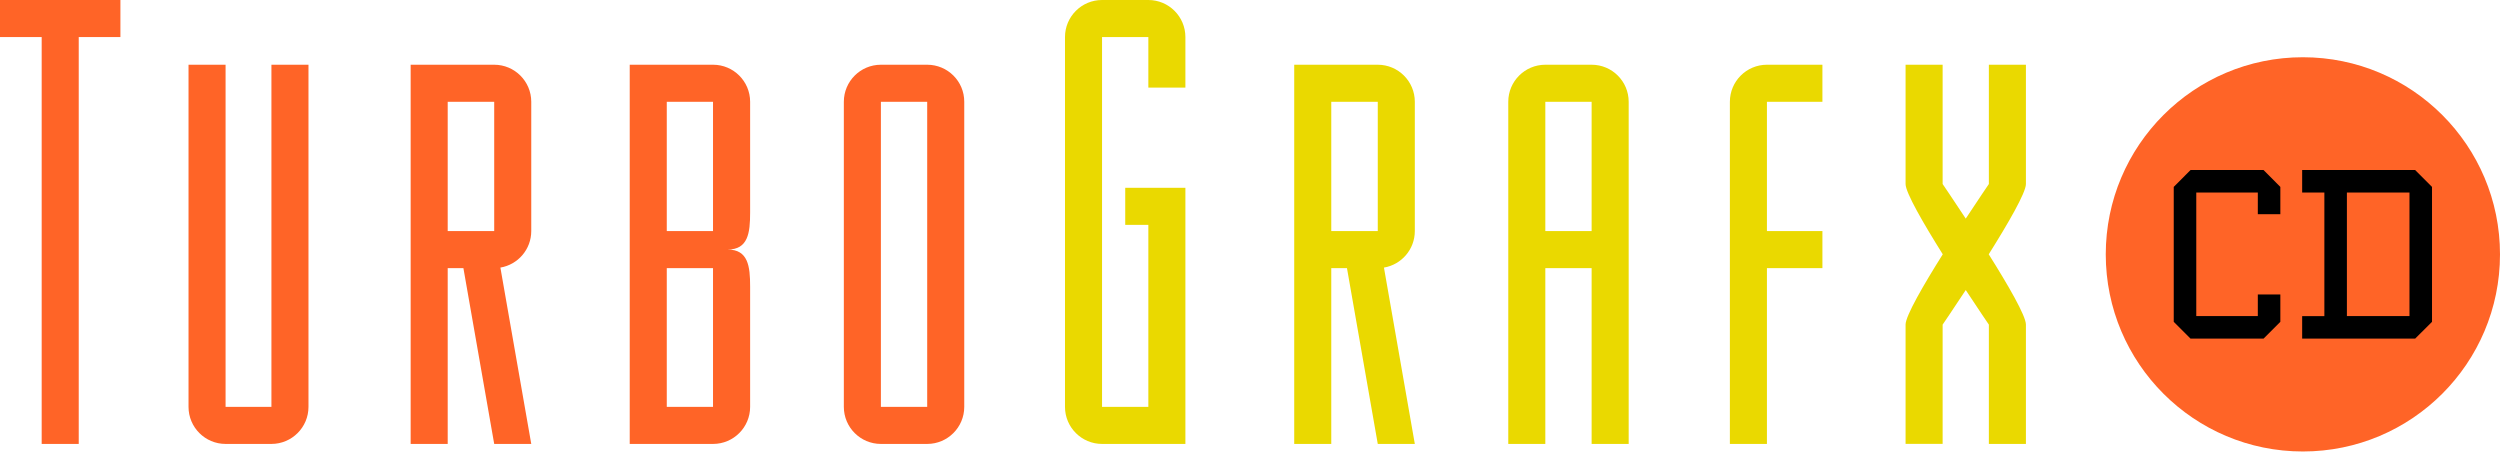
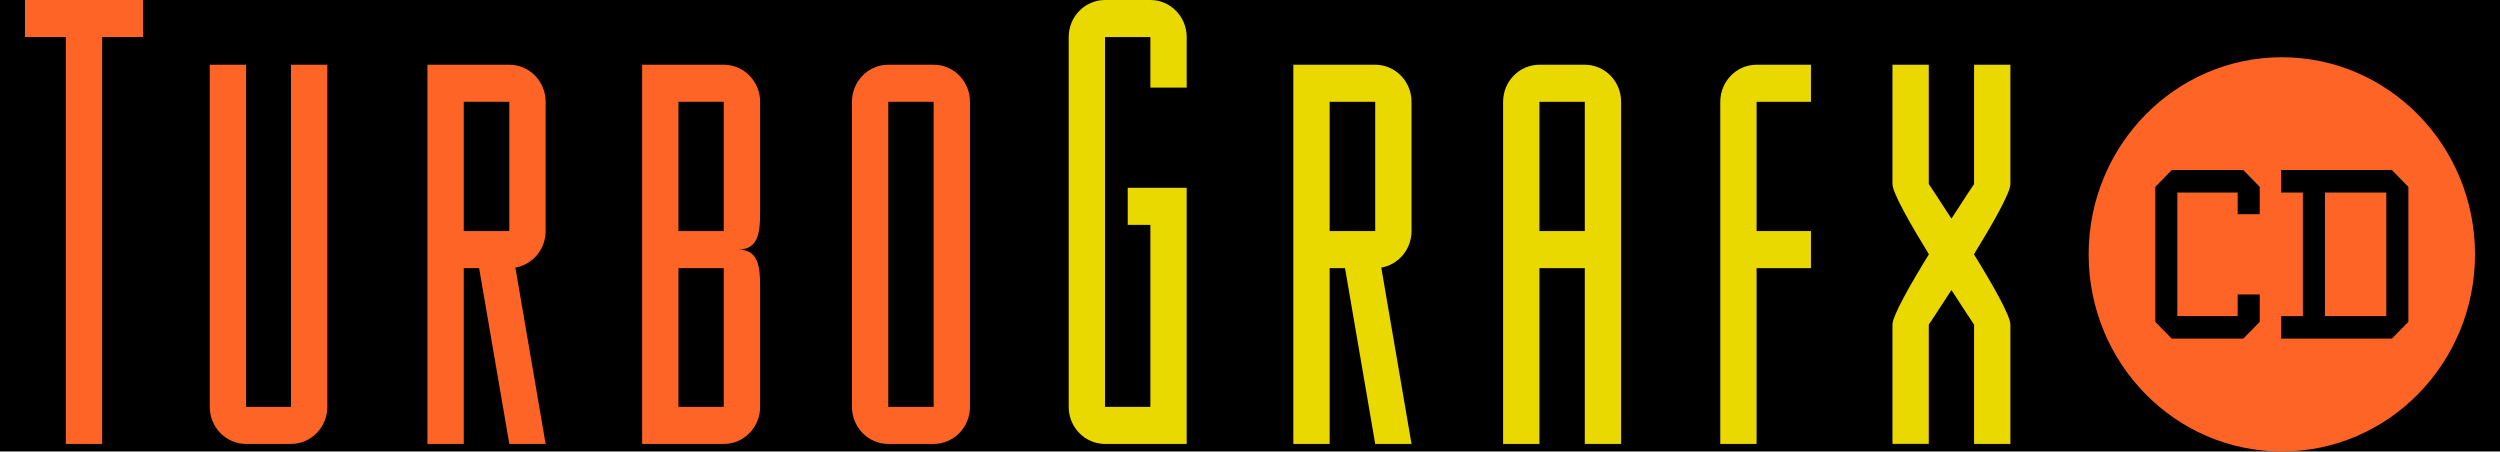
<svg xmlns="http://www.w3.org/2000/svg" enable-background="new 0 0 3839 693.3" viewBox="0 0 3839 693.3">
-   <g fill="#ead900">
-     <path d="m2115.7 99.4h-128.3v35.1 21.8 198.5 56.9 270h56.9v-270h24.1l47.3 270h56.9l-47.4-270.8c26.9-4.5 47.4-27.9 47.4-56.1v-198.5c0-31.4-25.5-56.9-56.9-56.9zm0 255.4h-71.4v-198.5h71.4z" />
-     <path d="m2444.1 99.4h-71.1c-31.4 0-56.9 25.5-56.9 56.9v198.5 56.9 270h56.9v-270h71.1v270h56.9v-270-56.9-198.5c0-31.4-25.5-56.9-56.9-56.9zm0 255.4h-71.1v-198.5h71.1z" />
-     <path d="m1763.4 0h-71.1c-31.4 0-56.9 25.5-56.9 56.9v567.9c0 31.4 25.5 56.9 56.9 56.9h71.1 56.9v-336.4-56.9h-92.4v56.9h35.5v279.5h-71.1v-567.9h71.1v77.6h56.9v-77.6c0-31.4-25.5-56.9-56.9-56.9z" />
-     <path d="m2713.3 99.4c-31.4 0-56.9 25.5-56.9 56.9v198.5 56.9 270h56.9v-270h85.2v-56.9h-85.2v-198.5h85.2v-56.9h-14.2z" />
-     <path d="m3053.9 390.5c29.5-47 57.1-94.5 57.1-107.9v-183.2h-56.9v183.2s-15.4 22.5-35.5 53.1c-20.1-30.6-35.5-53.1-35.5-53.1v-183.2h-56.9v183.2c0 13.3 27.6 60.8 57.1 107.9-29.6 47.1-57.1 94.6-57.1 107.9v183.2h56.9v-183.1s15.4-22.5 35.5-53.1c20.1 30.6 35.5 53.1 35.5 53.1v183.2h56.9v-183.2c.1-13.4-27.5-60.9-57.1-108z" />
+   <path d="m0 0h3839v693.3h-3839z" stroke-linecap="round" stroke-linejoin="round" stroke-miterlimit="0" stroke-width="2.723" />
+   <g transform="matrix(.98 0 0 1 38.38997 0)">
+     <g fill="#ead900">
+       <path d="m2115.7 99.4h-128.3v35.1 21.8 198.5 56.9 270h56.9v-270h24.1l47.3 270h56.9l-47.4-270.8c26.9-4.5 47.4-27.9 47.4-56.1v-198.5c0-31.4-25.5-56.9-56.9-56.9zm0 255.4h-71.4v-198.5h71.4z" />
+       <path d="m2444.1 99.4h-71.1c-31.4 0-56.9 25.5-56.9 56.9v198.5 56.9 270h56.9v-270h71.1v270h56.9v-270-56.9-198.5c0-31.4-25.5-56.9-56.9-56.9zm0 255.4h-71.1v-198.5h71.1z" />
+       <path d="m1763.4 0h-71.1c-31.4 0-56.9 25.5-56.9 56.9v567.9c0 31.4 25.5 56.9 56.9 56.9h71.1 56.9v-336.4-56.9h-92.4v56.9h35.5v279.5h-71.1v-567.9h71.1v77.6h56.9v-77.6c0-31.4-25.5-56.9-56.9-56.9z" />
+       <path d="m2713.3 99.4c-31.4 0-56.9 25.5-56.9 56.9v198.5 56.9 270h56.9v-270h85.2v-56.9h-85.2v-198.5h85.2v-56.9h-14.2z" />
+       <path d="m3053.9 390.5c29.5-47 57.1-94.5 57.1-107.9v-183.2h-56.9v183.2s-15.4 22.5-35.5 53.1c-20.1-30.6-35.5-53.1-35.5-53.1v-183.2h-56.9v183.2c0 13.3 27.6 60.8 57.1 107.9-29.6 47.1-57.1 94.6-57.1 107.9v183.2h56.9v-183.1s15.4-22.5 35.5-53.1c20.1 30.6 35.5 53.1 35.5 53.1v183.2h56.9v-183.2c.1-13.4-27.5-60.9-57.1-108z" />
+     </g>
+     <g fill="#ff6427">
+       <path d="m184.9 0h-184.9v56.9h64v624.8h56.9v-624.8h64z" />
+       <path d="m416.8 624.8h-70.4v-525.4h-56.9v525.4c0 31.4 25.5 56.9 56.9 56.9h70.4c31.4 0 56.9-25.5 56.9-56.9v-525.4h-56.9z" />
+       <path d="m758.9 99.4h-128.3v35.1 21.8 198.5 56.9 270h56.9v-270h24.1l47.3 270h56.9l-47.4-270.8c26.9-4.5 47.4-27.9 47.4-56.1v-198.5c0-31.4-25.5-56.9-56.9-56.9zm0 255.4h-71.4v-198.5h71.4z" />
+       <path d="m1423.8 99.4h-71.1c-31.4 0-56.9 25.5-56.9 56.9v468.5c0 31.4 25.5 56.9 56.9 56.9h71.1c31.4 0 56.9-25.5 56.9-56.9v-468.5c.1-31.4-25.4-56.9-56.9-56.9zm0 525.4h-71.1v-468.5h71.1z" />
+       <circle cx="3536.3" cy="390.6" r="302.7" />
+     </g>
+     <path d="m3734.6 494.2v-207.2l-25.9-25.9h-173.5v34.6h34.1v189.8h-34.1v34.5h173.5zm-34.6-8.8h-96.1v-189.7h96.1z" />
+     <path d="m3501.7 494.2v-42h-34.6v33.2h-94.5v-189.7h94.5v33.2h34.6v-41.9l-25.8-25.9h-112.1l-25.8 25.9v207.2l25.8 25.8h112.1z" />
+     <path d="m1151.9 326.3v-170c0-31.4-25.5-56.9-56.9-56.9h-128v45.7 11.2 198.5 56.9 213.1 56.9h56.9 71.1c31.4 0 56.9-25.5 56.9-56.9v-184.7c0-31.4-3.1-56.9-34.5-56.9 31.4 0 34.5-25.5 34.5-56.9zm-128-170h71v198.5h-71zm0 468.5v-213.1h71v213.1z" fill="#ff6427" />
  </g>
-   <g fill="#ff6427">
-     <path d="m184.9 0h-184.9v56.9h64v624.8h56.9v-624.8h64z" />
-     <path d="m416.8 624.8h-70.4v-525.4h-56.9v525.4c0 31.4 25.5 56.9 56.9 56.9h70.4c31.4 0 56.9-25.5 56.9-56.9v-525.4h-56.9z" />
-     <path d="m758.9 99.4h-128.3v35.1 21.8 198.5 56.9 270h56.9v-270h24.1l47.3 270h56.9l-47.4-270.8c26.9-4.5 47.4-27.9 47.4-56.1v-198.5c0-31.4-25.5-56.9-56.9-56.9zm0 255.4h-71.4v-198.5h71.4z" />
-     <path d="m1423.8 99.4h-71.1c-31.4 0-56.9 25.5-56.9 56.9v468.5c0 31.4 25.5 56.9 56.9 56.9h71.1c31.4 0 56.9-25.5 56.9-56.9v-468.5c.1-31.4-25.4-56.9-56.9-56.9zm0 525.4h-71.1v-468.5h71.1z" />
-     <circle cx="3536.3" cy="390.6" r="302.7" />
-   </g>
-   <path d="m3734.6 494.2v-207.2l-25.9-25.9h-173.5v34.6h34.1v189.8h-34.1v34.5h173.5zm-34.6-8.8h-96.1v-189.7h96.1z" />
-   <path d="m3501.7 494.2v-42h-34.6v33.2h-94.5v-189.7h94.5v33.2h34.6v-41.9l-25.8-25.9h-112.1l-25.8 25.9v207.2l25.8 25.8h112.1z" />
-   <path d="m1151.9 326.3v-170c0-31.4-25.5-56.9-56.9-56.9h-128v45.7 11.2 198.5 56.9 213.1 56.9h56.9 71.1c31.4 0 56.9-25.5 56.9-56.9v-184.7c0-31.4-3.1-56.9-34.5-56.9 31.4 0 34.5-25.5 34.5-56.9zm-128-170h71v198.5h-71zm0 468.5v-213.1h71v213.1z" fill="#ff6427" />
</svg>
